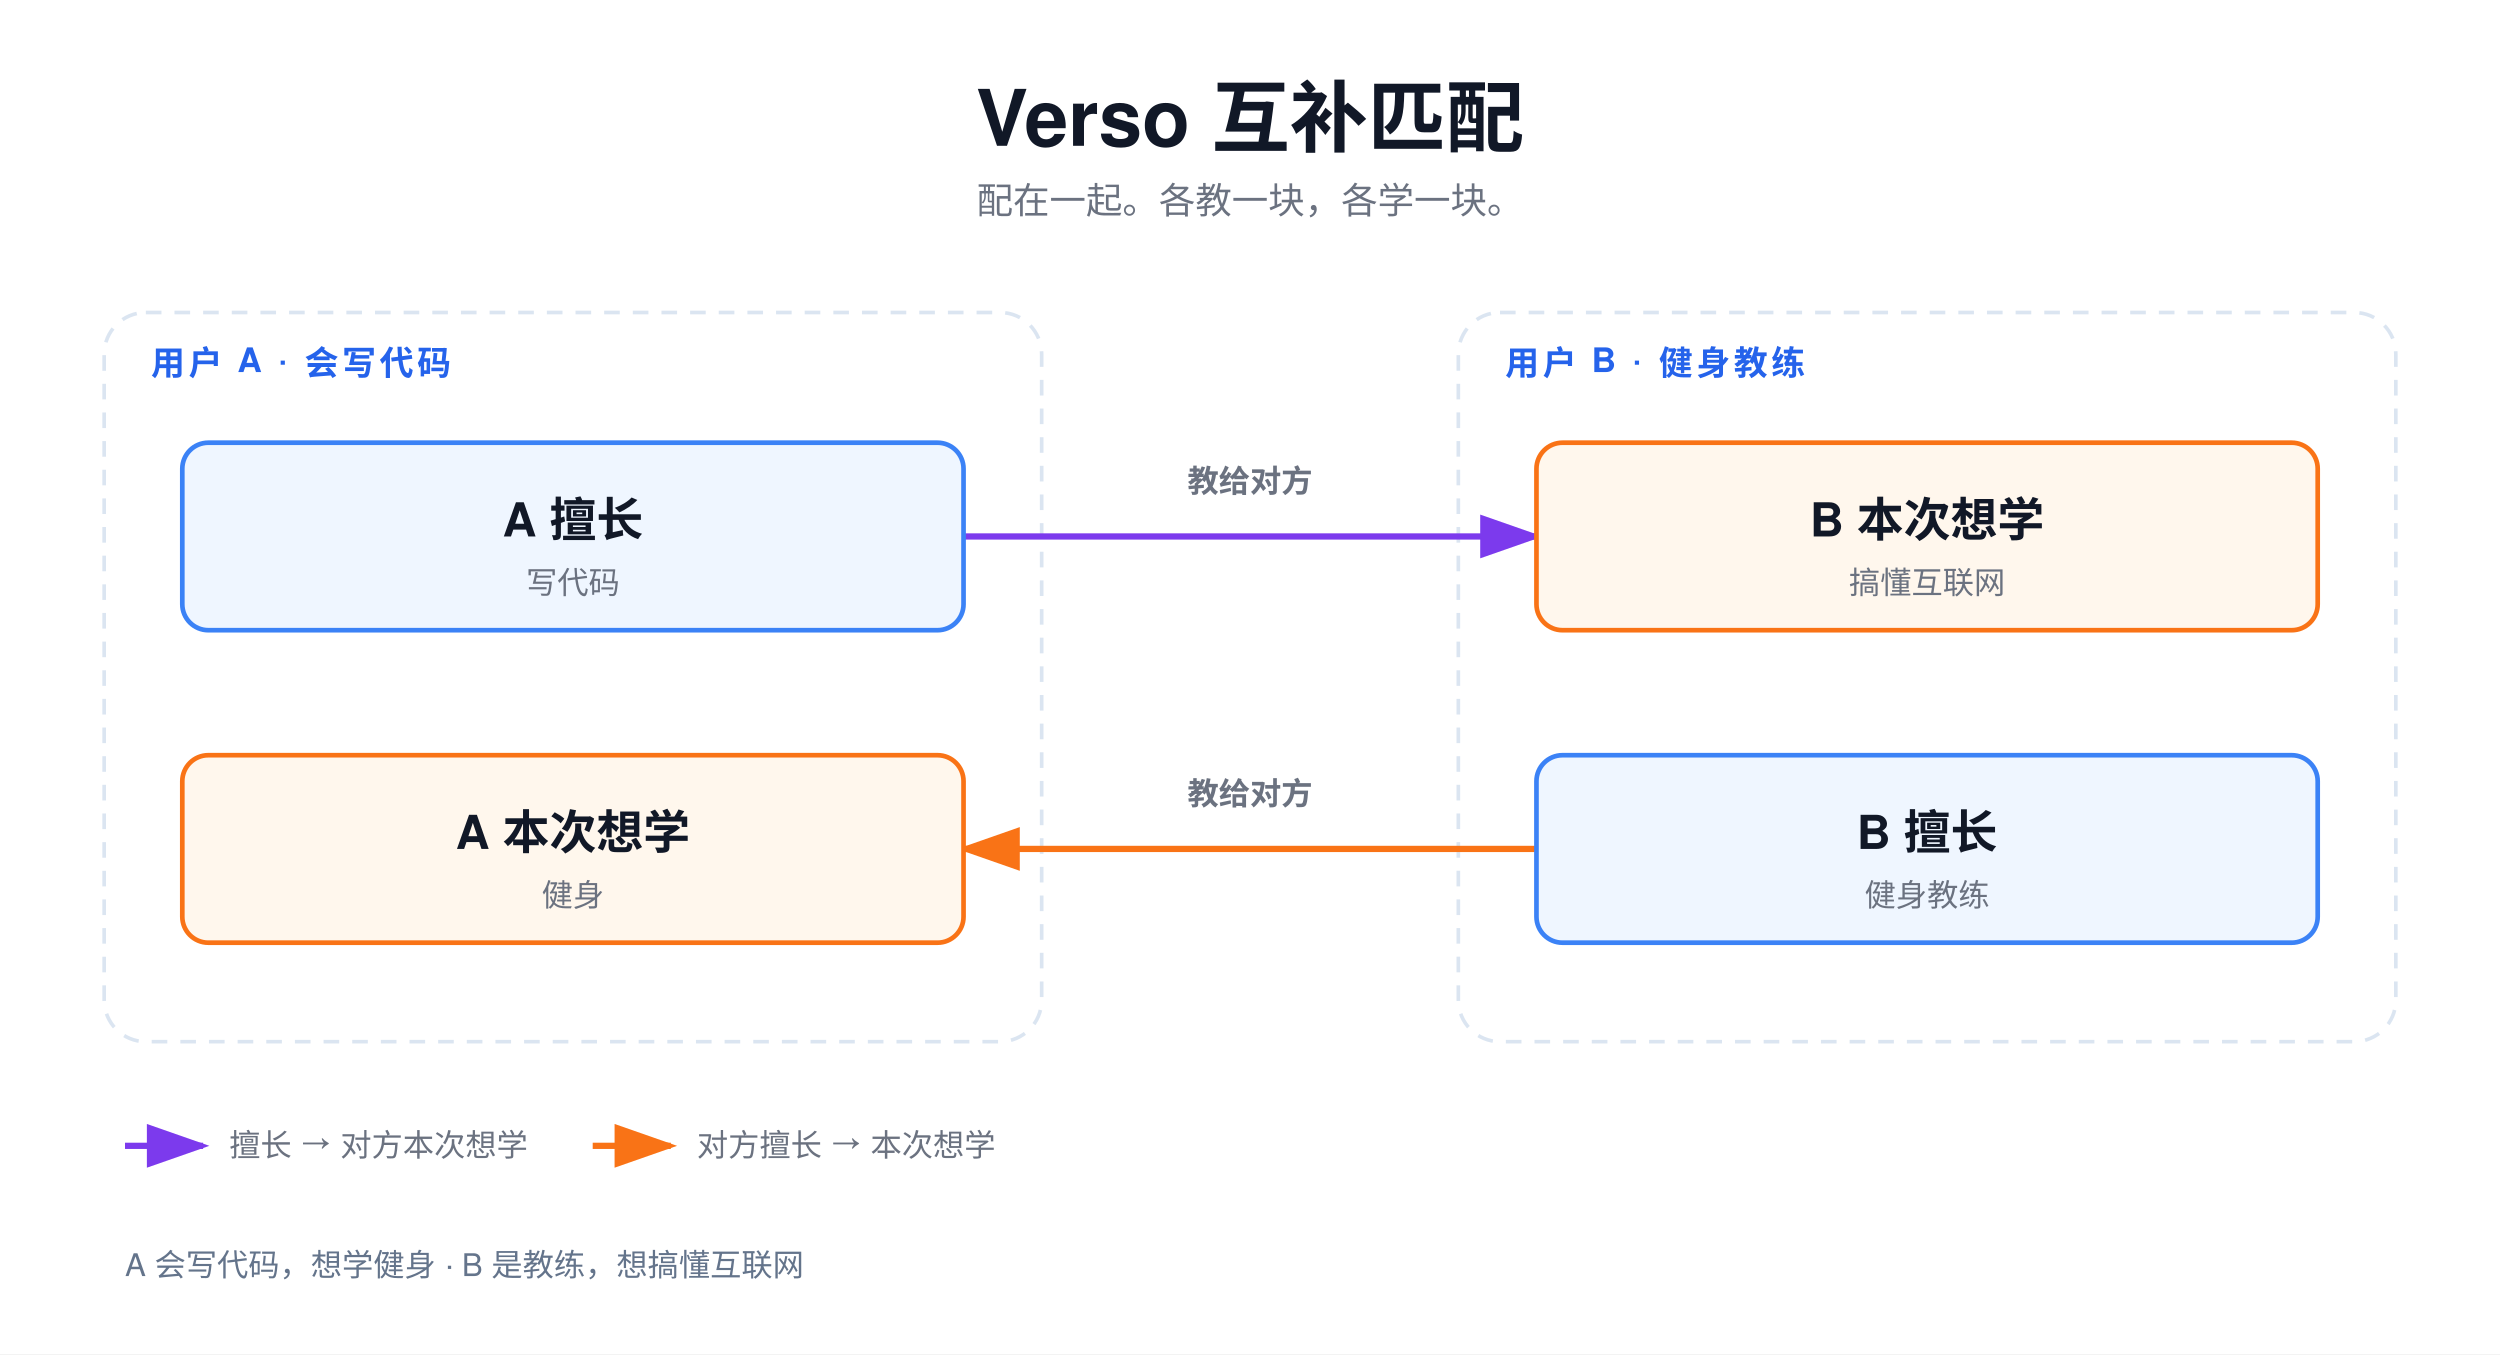
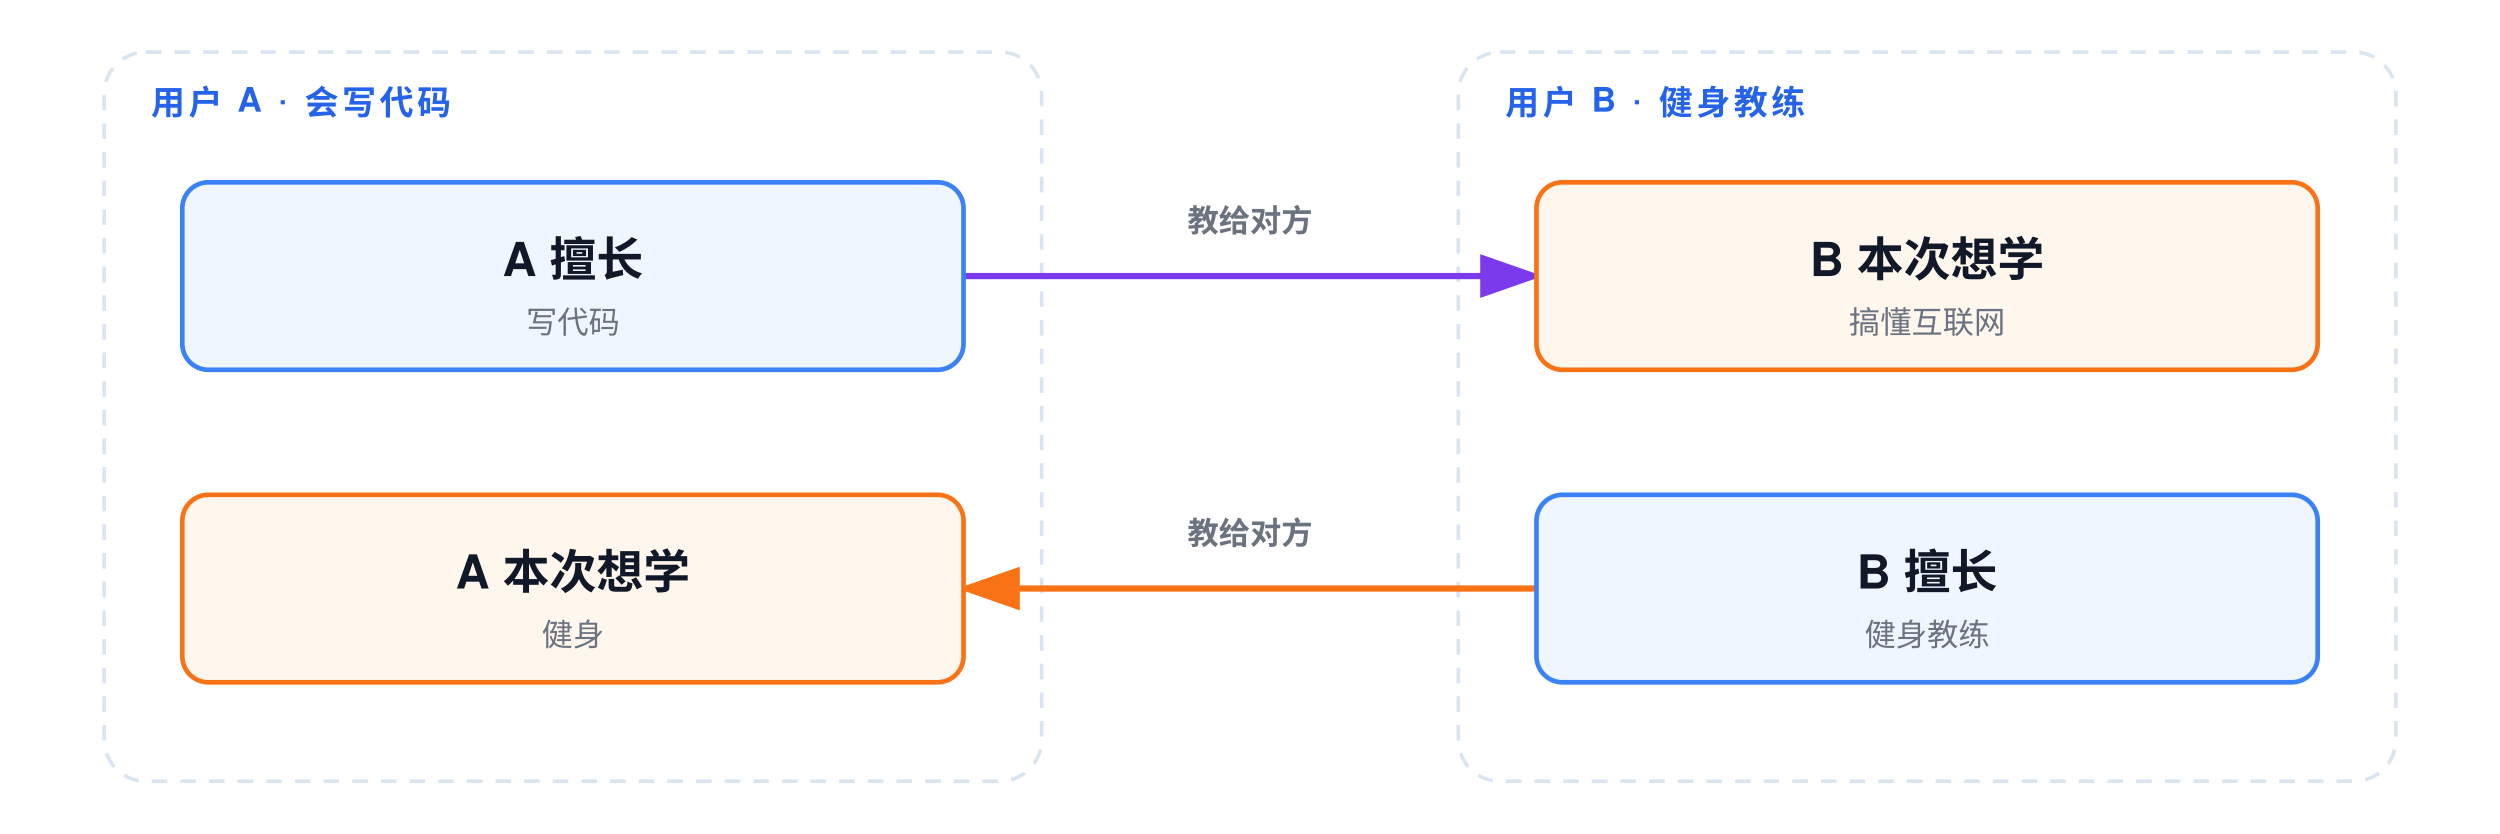
- <svg xmlns="http://www.w3.org/2000/svg" viewBox="0 0 960 520" width="960" height="520" data-generator="fireworks-tech-graph" data-schema-version="1" data-text-metrics="heuristic-v1" data-style-id="1" data-visual-theme="Flat Icon" data-diagram-type="architecture" data-motion-scene="" data-semantic-profile="generic" data-semantic-valid="true" data-quality-profile="showcase" data-max-bends-per-edge="2" data-max-total-bends="8" data-max-route-stretch="1.35" data-max-bridged-crossings="0" data-min-node-gap="40.0" data-min-container-gutter="20.0" data-min-label-clearance="4.0" data-min-segment-length="16.0">
+ <svg xmlns="http://www.w3.org/2000/svg" viewBox="0 100 960 320" width="960" height="320" data-generator="fireworks-tech-graph" data-schema-version="1" data-text-metrics="heuristic-v1" data-style-id="1" data-visual-theme="Flat Icon" data-diagram-type="architecture" data-motion-scene="" data-semantic-profile="generic" data-semantic-valid="true" data-quality-profile="showcase" data-max-bends-per-edge="2" data-max-total-bends="8" data-route-stretch="1.35" data-max-bridged-crossings="0" data-min-node-gap="40.0" data-min-container-gutter="20.0" data-min-label-clearance="4.0" data-min-segment-length="16.0">
  <defs>
    <marker id="arrowA" markerWidth="10" markerHeight="7" refX="9" refY="3.5" orient="auto">
      <polygon points="0 0, 10 3.5, 0 7" fill="#7c3aed" />
    </marker>
    <marker id="arrowB" markerWidth="10" markerHeight="7" refX="9" refY="3.5" orient="auto">
      <polygon points="0 0, 10 3.5, 0 7" fill="#10b981" />
    </marker>
    <marker id="arrowC" markerWidth="10" markerHeight="7" refX="9" refY="3.5" orient="auto">
      <polygon points="0 0, 10 3.5, 0 7" fill="#2563eb" />
    </marker>
    <marker id="arrowE" markerWidth="10" markerHeight="7" refX="9" refY="3.5" orient="auto">
      <polygon points="0 0, 10 3.5, 0 7" fill="#f97316" />
    </marker>
    <marker id="arrowF" markerWidth="10" markerHeight="7" refX="9" refY="3.5" orient="auto">
      <polygon points="0 0, 10 3.5, 0 7" fill="#7c3aed" />
    </marker>
    <marker id="arrowG" markerWidth="10" markerHeight="7" refX="9" refY="3.5" orient="auto">
      <polygon points="0 0, 10 3.5, 0 7" fill="#ef4444" />
    </marker>
    <marker id="arrowH" markerWidth="10" markerHeight="7" refX="9" refY="3.5" orient="auto">
      <polygon points="0 0, 10 3.5, 0 7" fill="#6b7280" />
    </marker>
    <filter id="shadowSoft" x="-20%" y="-20%" width="140%" height="160%">
      <feDropShadow dx="0" dy="3" stdDeviation="6" flood-color="#0f172a" flood-opacity="0.12" />
    </filter>
    <filter id="shadowGlass" x="-20%" y="-20%" width="140%" height="160%">
      <feDropShadow dx="0" dy="10" stdDeviation="16" flood-color="#020617" flood-opacity="0.28" />
    </filter>
    <style>
    text { font-family: 'Helvetica Neue', Helvetica, Arial, 'PingFang SC', 'Noto Sans CJK SC', 'Microsoft YaHei', 'Microsoft JhengHei', 'SimHei', sans-serif; }
-     .title { font-size: 30px; font-weight: 700; fill: #111827; }
-     .subtitle { font-size: 14px; font-weight: 500; fill: #6b7280; }
    .section { font-size: 13px; font-weight: 700; fill: #2563eb; letter-spacing: 1.4px; }
    .section-sub { font-size: 12px; font-weight: 500; fill: #64748b; }
    .node-title { font-weight: 700; fill: #111827; }
    .node-sub { font-weight: 500; fill: #6b7280; }
    .node-type { font-size: 12px; font-weight: 700; fill: #64748b; letter-spacing: 0.08em; }
    .arrow-label { font-size: 12px; font-weight: 600; fill: #6b7280; }
-     .legend { font-size: 12px; font-weight: 500; fill: #6b7280; }
-     .footnote { font-size: 12px; font-weight: 500; fill: #64748b; }
    .metric-label { font-size: 8.5px; font-weight: 700; fill: #64748b; text-transform: uppercase; }
    .metric-value { font-size: 9.5px; font-weight: 700; fill: #111827; }
    </style>
  </defs>
-   <rect data-graph-role="background" width="960.0" height="520.0" fill="#ffffff" />
-   <text x="480.0" y="56" text-anchor="middle" class="title">Verso 互补匹配</text>
-   <text x="480.0" y="82" text-anchor="middle" class="subtitle">配在一起。各教一块，各学一块。</text>
+   <rect data-graph-role="background" width="960.0" height="480.0" fill="#ffffff" />
  <g id="user-a" data-graph-role="container" data-container-id="user-a" data-semantic-role="boundary" data-graph-bounds="40,120,400,400">
    <rect data-graph-role="container" x="40.0" y="120.0" width="360.0" height="280.0" rx="16.0" fill="none" stroke="#dbe5f1" stroke-width="1.4" stroke-dasharray="6 5" />
    <text x="58.0" y="144.0" class="section">用户 A · 会写代码</text>
    <rect id="user-a-header" data-graph-role="reserved" data-reserved-kind="container-header" x="48" y="126" width="137.12" height="30" fill="none" stroke="none" />
  </g>
  <g id="user-b" data-graph-role="container" data-container-id="user-b" data-semantic-role="boundary" data-graph-bounds="560,120,920,400">
    <rect data-graph-role="container" x="560.0" y="120.0" width="360.0" height="280.0" rx="16.0" fill="none" stroke="#dbe5f1" stroke-width="1.4" stroke-dasharray="6 5" />
    <text x="578.0" y="144.0" class="section">用户 B · 健身教练</text>
    <rect id="user-b-header" data-graph-role="reserved" data-reserved-kind="container-header" x="568" y="126" width="137.12" height="30" fill="none" stroke="none" />
  </g>
  <path id="teach-code" data-graph-role="edge" data-edge-id="teach-code" data-source="a-offer" data-target="b-want" data-edge-kind="flow" data-topic-id="" data-flow="control" data-motion-role="" data-motion-stage="" data-motion-order="" data-protocol="" data-via="" data-critical-path-id="" data-critical-hop="" data-critical-hops="" data-critical="false" data-bends="0" data-route-stretch="1.0" data-bridges="" d="M 370,206 L 590,206" fill="none" stroke="#7c3aed" stroke-width="2.4" stroke-linecap="round" stroke-linejoin="round" marker-end="url(#arrowA)" />
  <path id="teach-fitness" data-graph-role="edge" data-edge-id="teach-fitness" data-source="b-offer" data-target="a-want" data-edge-kind="flow" data-topic-id="" data-flow="data" data-motion-role="" data-motion-stage="" data-motion-order="" data-protocol="" data-via="" data-critical-path-id="" data-critical-hop="" data-critical-hops="" data-critical="false" data-bends="0" data-route-stretch="1.0" data-bridges="" d="M 590,326 L 370,326" fill="none" stroke="#f97316" stroke-width="2.4" stroke-linecap="round" stroke-linejoin="round" marker-end="url(#arrowE)" />
  <g id="node-a-offer" data-graph-role="node" data-node-id="a-offer" data-semantic-role="rect" data-motion-role="" data-motion-stage="" data-motion-order="" data-parent="" data-deployment-id="" data-topic-id="" data-span-id="" data-station-order="" data-status="" data-start-ms="" data-duration-ms="" data-parent-span="" data-graph-bounds="70,170,370,242">
    <rect x="70.0" y="170.0" width="300.0" height="72.0" rx="10.0" fill="#eff6ff" stroke="#3b82f6" stroke-width="1.8" />
    <text data-text-role="title" data-full-text="A 擅长" data-text-max-width="276.0" x="220.0" y="206.0" text-anchor="middle" class="node-title" font-size="18">A 擅长</text>
    <text data-text-role="subtitle" data-full-text="写代码" data-text-max-width="276.0" x="220.0" y="228.0" text-anchor="middle" class="node-sub" font-size="12">写代码</text>
  </g>
  <g id="node-a-want" data-graph-role="node" data-node-id="a-want" data-semantic-role="rect" data-motion-role="" data-motion-stage="" data-motion-order="" data-parent="" data-deployment-id="" data-topic-id="" data-span-id="" data-station-order="" data-status="" data-start-ms="" data-duration-ms="" data-parent-span="" data-graph-bounds="70,290,370,362">
    <rect x="70.0" y="290.0" width="300.0" height="72.0" rx="10.0" fill="#fff7ed" stroke="#f97316" stroke-width="1.8" />
    <text data-text-role="title" data-full-text="A 本次想学" data-text-max-width="276.0" x="220.0" y="326.0" text-anchor="middle" class="node-title" font-size="18">A 本次想学</text>
    <text data-text-role="subtitle" data-full-text="健身" data-text-max-width="276.0" x="220.0" y="348.0" text-anchor="middle" class="node-sub" font-size="12">健身</text>
  </g>
  <g id="node-b-want" data-graph-role="node" data-node-id="b-want" data-semantic-role="rect" data-motion-role="" data-motion-stage="" data-motion-order="" data-parent="" data-deployment-id="" data-topic-id="" data-span-id="" data-station-order="" data-status="" data-start-ms="" data-duration-ms="" data-parent-span="" data-graph-bounds="590,170,890,242">
    <rect x="590.0" y="170.0" width="300.0" height="72.0" rx="10.0" fill="#fff7ed" stroke="#f97316" stroke-width="1.8" />
    <text data-text-role="title" data-full-text="B 本次想学" data-text-max-width="276.0" x="740.0" y="206.0" text-anchor="middle" class="node-title" font-size="18">B 本次想学</text>
    <text data-text-role="subtitle" data-full-text="搞懂互联网" data-text-max-width="276.0" x="740.0" y="228.0" text-anchor="middle" class="node-sub" font-size="12">搞懂互联网</text>
  </g>
  <g id="node-b-offer" data-graph-role="node" data-node-id="b-offer" data-semantic-role="rect" data-motion-role="" data-motion-stage="" data-motion-order="" data-parent="" data-deployment-id="" data-topic-id="" data-span-id="" data-station-order="" data-status="" data-start-ms="" data-duration-ms="" data-parent-span="" data-graph-bounds="590,290,890,362">
    <rect x="590.0" y="290.0" width="300.0" height="72.0" rx="10.0" fill="#eff6ff" stroke="#3b82f6" stroke-width="1.8" />
    <text data-text-role="title" data-full-text="B 擅长" data-text-max-width="276.0" x="740.0" y="326.0" text-anchor="middle" class="node-title" font-size="18">B 擅长</text>
    <text data-text-role="subtitle" data-full-text="健身教练" data-text-max-width="276.0" x="740.0" y="348.0" text-anchor="middle" class="node-sub" font-size="12">健身教练</text>
  </g>
  <g id="teach-code-label" data-graph-role="label" data-owner="teach-code" data-graph-bounds="449,175,511,195">
    <rect x="449.0" y="175.0" width="62.0" height="20" rx="6" fill="#ffffff" opacity="0.94" />
    <text x="480.0" y="189.0" text-anchor="middle" class="arrow-label">教给对方</text>
  </g>
  <g id="teach-fitness-label" data-graph-role="label" data-owner="teach-fitness" data-graph-bounds="449,295,511,315">
    <rect x="449.0" y="295.0" width="62.0" height="20" rx="6" fill="#ffffff" opacity="0.94" />
    <text x="480.0" y="309.0" text-anchor="middle" class="arrow-label">教给对方</text>
  </g>
-   <g id="legend" data-graph-role="legend">
-     <rect id="legend-zone" data-graph-role="reserved" data-reserved-kind="legend" x="38" y="426" width="361.2" height="46" rx="10" fill="none" stroke="none" />
-     <line data-graph-role="decoration" x1="48.0" y1="440.0" x2="78.0" y2="440.0" stroke="#7c3aed" stroke-width="2.4" marker-end="url(#arrowA)" />
-     <text data-graph-role="decoration" x="88.0" y="444.0" class="legend">擅长 → 对方本次想学</text>
-     <line data-graph-role="decoration" x1="227.6" y1="440.0" x2="257.6" y2="440.0" stroke="#f97316" stroke-width="2.4" marker-end="url(#arrowE)" />
-     <text data-graph-role="decoration" x="267.6" y="444.0" class="legend">对方擅长 → 本次想学</text>
-   </g>
-   <g id="footer" data-graph-role="reserved" data-graph-bounds="48,478,230,494">
-     <text x="48.0" y="490.0" class="footnote">A 会写代码，想学健身 · B 是教练，想搞懂互联网</text>
-   </g>
</svg>
